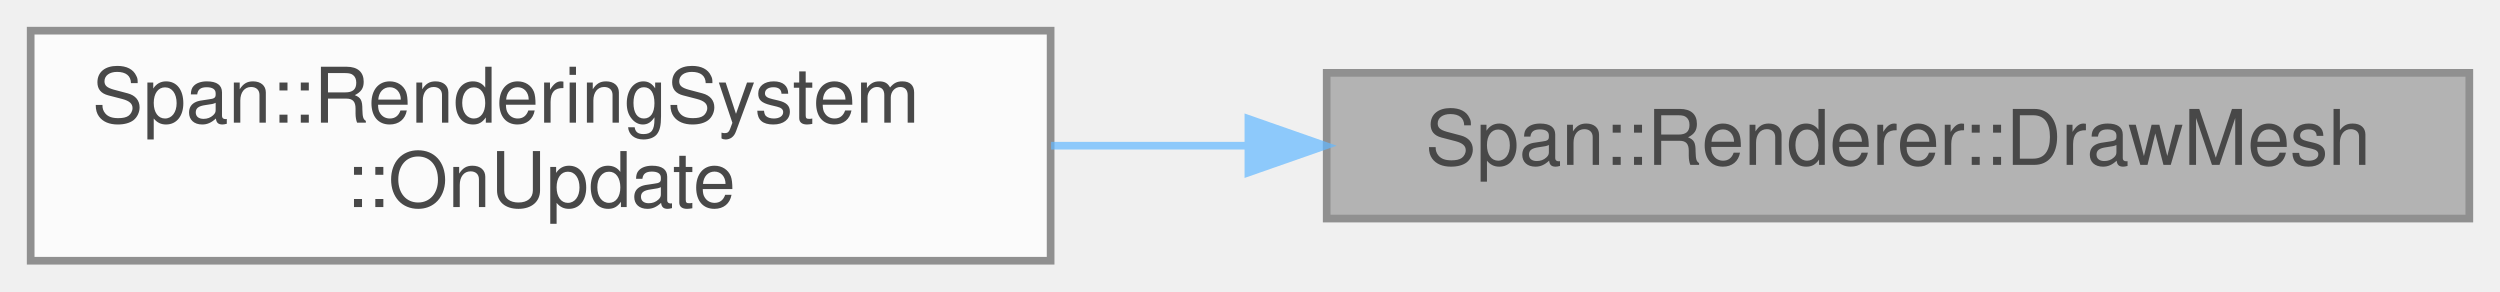
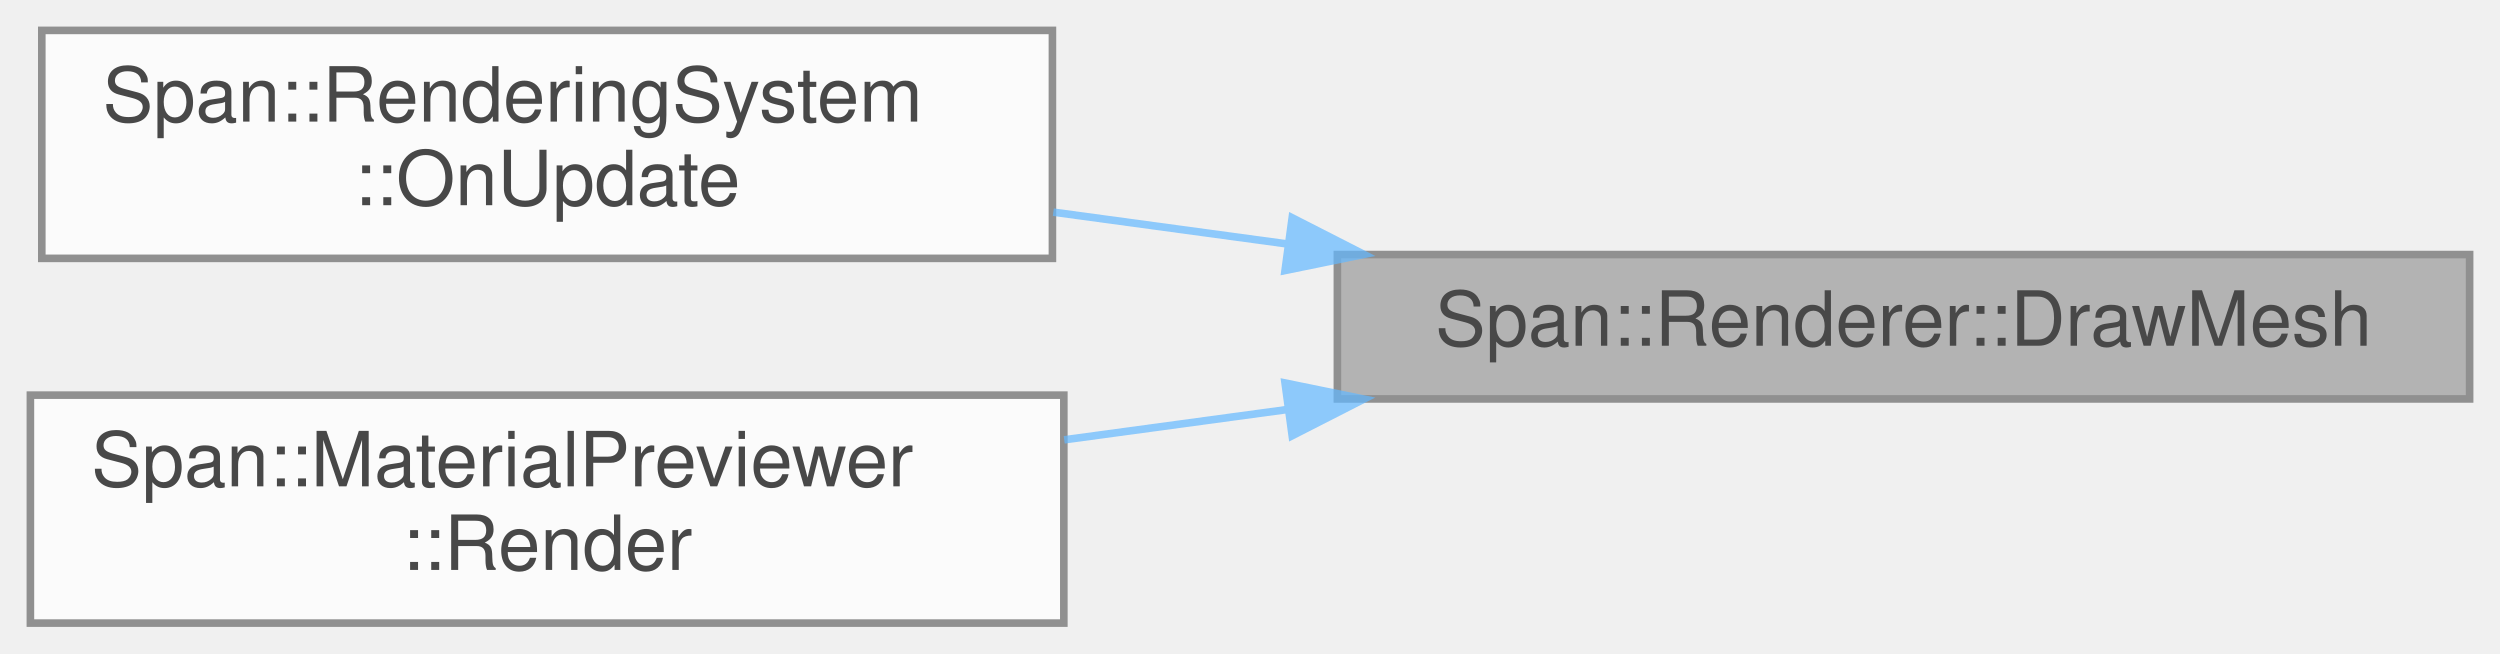
- <svg xmlns="http://www.w3.org/2000/svg" xmlns:xlink="http://www.w3.org/1999/xlink" width="326pt" height="38pt" viewBox="0.00 0.00 326.00 38.00">
+ <svg xmlns="http://www.w3.org/2000/svg" xmlns:xlink="http://www.w3.org/1999/xlink" width="329pt" height="86pt" viewBox="0.00 0.00 329.00 86.00">
  <svg id="main" version="1.1" xml:space="preserve">
    <style type="text/css">
.node, .edge {opacity: 0.7;}
.node.selected, .edge.selected {opacity: 1;}
.edge:hover path { stroke: red; }
.edge:hover polygon { stroke: red; fill: red; }
</style>
    <svg id="graph" class="graph">
-       <g id="graph0" class="graph" transform="scale(1 1) rotate(0) translate(4 34)">
+       <g id="graph0" class="graph" transform="scale(1 1) rotate(0) translate(4 82)">
        <g id="Node000001" class="node">
          <g id="a_Node000001">
            <a xlink:title="メッシュ描画コマンドの発行。">
-               <polygon fill="#999999" stroke="#666666" points="318,-24.5 169,-24.5 169,-5.5 318,-5.5 318,-24.5" />
-               <text text-anchor="middle" x="243.5" y="-12.5" font-family="Helvetica,sans-Serif" font-size="10.00">Span::Renderer::DrawMesh</text>
+               <polygon fill="#999999" stroke="#666666" points="321,-48.5 172,-48.5 172,-29.5 321,-29.5 321,-48.5" />
+               <text text-anchor="middle" x="246.5" y="-36.5" font-family="Helvetica,sans-Serif" font-size="10.00">Span::Renderer::DrawMesh</text>
            </a>
          </g>
        </g>
        <g id="Node000002" class="node">
          <g id="a_Node000002">
            <a xlink:href="classSpan_1_1RenderingSystem.html#aa0113a8f2b55129115c4da2c6ba449c4" target="_top" xlink:title="毎フレーム呼び出されます。ここにゲームロジックを記述します。">
-               <polygon fill="white" stroke="#666666" points="133,-30 0,-30 0,0 133,0 133,-30" />
-               <text text-anchor="start" x="8" y="-18" font-family="Helvetica,sans-Serif" font-size="10.00">Span::RenderingSystem</text>
-               <text text-anchor="middle" x="66.5" y="-7" font-family="Helvetica,sans-Serif" font-size="10.00">::OnUpdate</text>
+               <polygon fill="white" stroke="#666666" points="134.5,-78 1.5,-78 1.5,-48 134.5,-48 134.5,-78" />
+               <text text-anchor="start" x="9.5" y="-66" font-family="Helvetica,sans-Serif" font-size="10.00">Span::RenderingSystem</text>
+               <text text-anchor="middle" x="68" y="-55" font-family="Helvetica,sans-Serif" font-size="10.00">::OnUpdate</text>
            </a>
          </g>
        </g>
        <g id="edge1_Node000001_Node000002" class="edge">
          <g id="a_edge1_Node000001_Node000002">
            <a xlink:title=" ">
-               <path fill="none" stroke="#63b8ff" d="M158.72,-15C150.1,-15 141.44,-15 133.06,-15" />
-               <polygon fill="#63b8ff" stroke="#63b8ff" points="158.79,-18.5 168.79,-15 158.79,-11.5 158.79,-18.5" />
+               <path fill="none" stroke="#63b8ff" d="M165.29,-49.91C155.03,-51.3 144.61,-52.72 134.62,-54.08" />
+               <polygon fill="#63b8ff" stroke="#63b8ff" points="166.05,-53.34 175.49,-48.52 165.11,-46.4 166.05,-53.34" />
+             </a>
+           </g>
+         </g>
+         <g id="Node000003" class="node">
+           <g id="a_Node000003">
+             <a xlink:href="classSpan_1_1MaterialPreviewer.html#a7af64e04a1aae97d04d3a2bbe15f50a8" target="_top" xlink:title="オフスクリーンターゲットに球体を描画します。">
+               <polygon fill="white" stroke="#666666" points="136,-30 0,-30 0,0 136,0 136,-30" />
+               <text text-anchor="start" x="8" y="-18" font-family="Helvetica,sans-Serif" font-size="10.00">Span::MaterialPreviewer</text>
+               <text text-anchor="middle" x="68" y="-7" font-family="Helvetica,sans-Serif" font-size="10.00">::Render</text>
+             </a>
+           </g>
+         </g>
+         <g id="edge2_Node000001_Node000003" class="edge">
+           <g id="a_edge2_Node000001_Node000003">
+             <a xlink:title=" ">
+               <path fill="none" stroke="#63b8ff" d="M165.35,-28.1C155.55,-26.77 145.62,-25.42 136.05,-24.12" />
+               <polygon fill="#63b8ff" stroke="#63b8ff" points="165.11,-31.6 175.49,-29.48 166.05,-24.66 165.11,-31.6" />
            </a>
          </g>
        </g>
      </g>
    </svg>
  </svg>
  <style type="text/css">

[data-mouse-over-selected='false'] { opacity: 0.7; }
[data-mouse-over-selected='true']  { opacity: 1.0; }

</style>
</svg>
